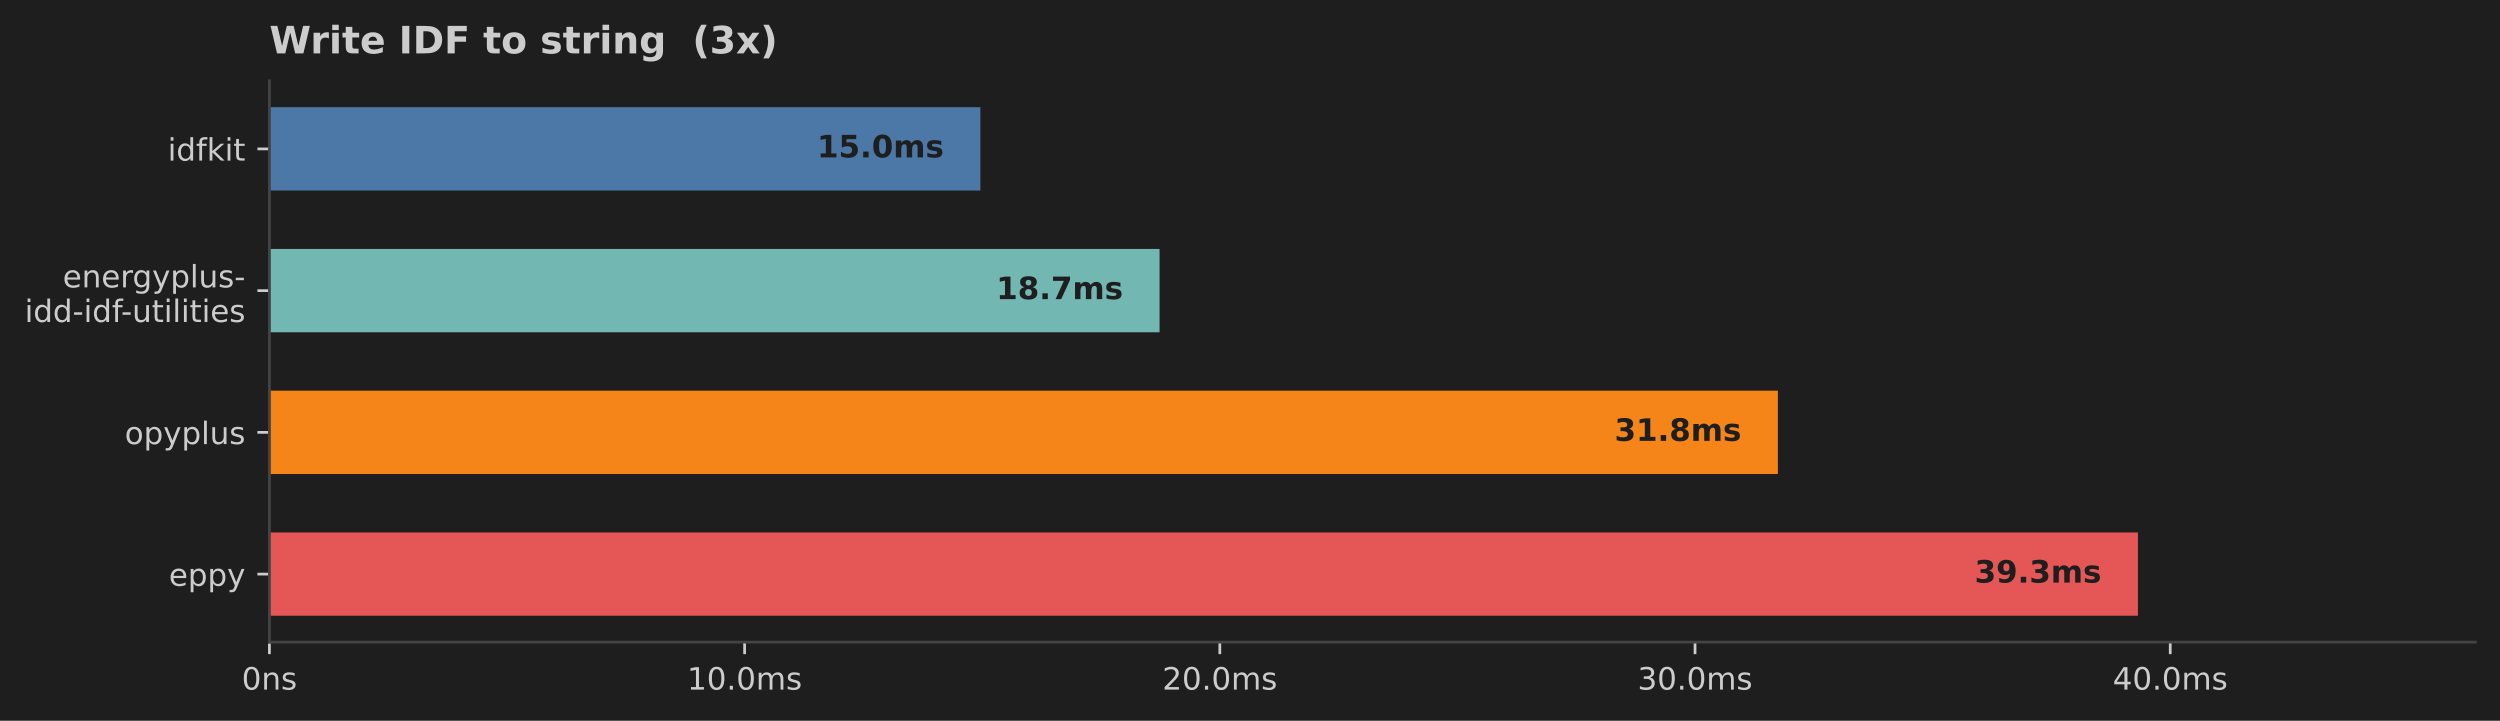
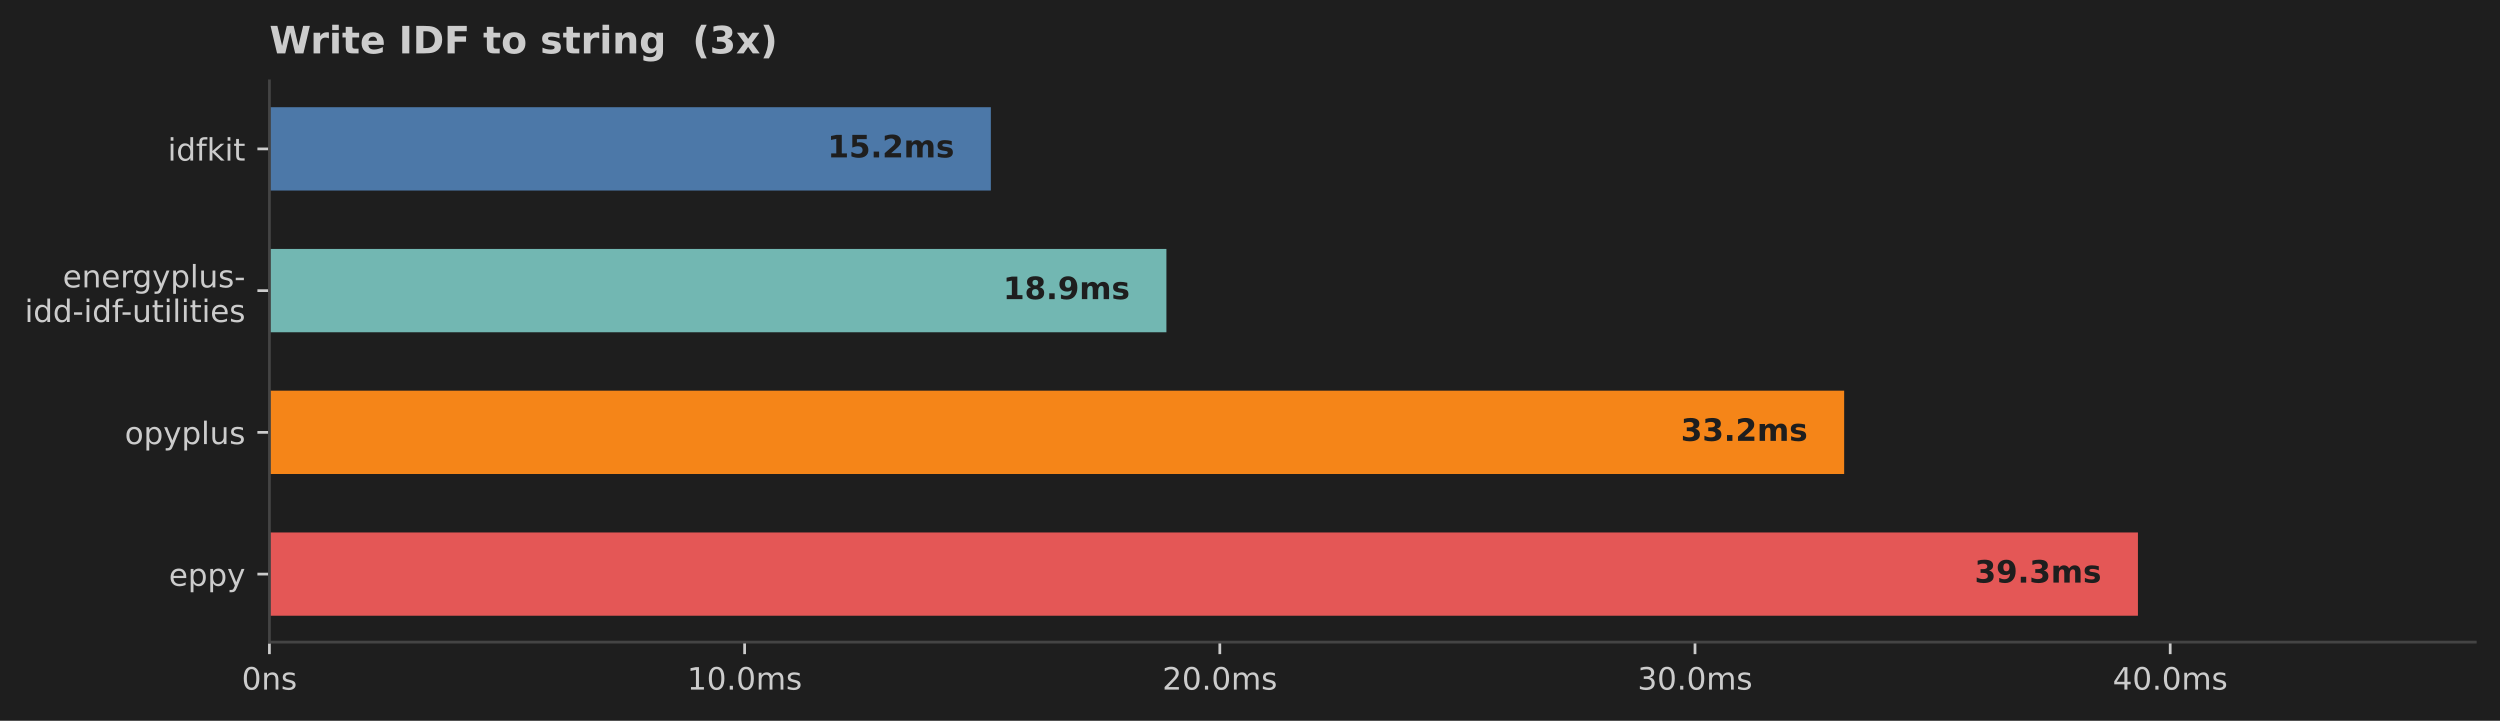
<svg xmlns="http://www.w3.org/2000/svg" xmlns:xlink="http://www.w3.org/1999/xlink" width="728.4pt" height="210pt" viewBox="0 0 728.4 210" version="1.1">
  <defs>
    <style type="text/css">*{stroke-linejoin: round; stroke-linecap: butt}</style>
  </defs>
  <g id="figure_1">
    <g id="patch_1">
      <path d="M 0 210 L 728.4 210 L 728.4 -0 L 0 -0 z " style="fill: #1e1e1e" />
    </g>
    <g id="axes_1">
      <g id="patch_2">
        <path d="M 78.497 187.089 L 721.2 187.089 L 721.2 23.558 L 78.497 23.558 z " style="fill: #1e1e1e" />
      </g>
      <g id="patch_3">
-         <path d="M 78.497 30.992 L 285.893 30.992 L 285.893 55.769 L 78.497 55.769 z " clip-path="url(#pe9deeb8edf)" style="fill: #4c78a8; stroke: #1e1e1e; stroke-width: 0.5; stroke-linejoin: miter" />
+         <path d="M 78.497 30.992 L 288.944 30.992 L 288.944 55.769 L 78.497 55.769 z " clip-path="url(#pc342cffa44)" style="fill: #4c78a8; stroke: #1e1e1e; stroke-width: 0.5; stroke-linejoin: miter" />
      </g>
      <g id="patch_4">
-         <path d="M 78.497 72.287 L 338.099 72.287 L 338.099 97.065 L 78.497 97.065 z " clip-path="url(#pe9deeb8edf)" style="fill: #72b7b2; stroke: #1e1e1e; stroke-width: 0.5; stroke-linejoin: miter" />
+         <path d="M 78.497 72.287 L 340.096 72.287 L 340.096 97.065 L 78.497 97.065 z " clip-path="url(#pc342cffa44)" style="fill: #72b7b2; stroke: #1e1e1e; stroke-width: 0.5; stroke-linejoin: miter" />
      </g>
      <g id="patch_5">
-         <path d="M 78.497 113.583 L 518.252 113.583 L 518.252 138.36 L 78.497 138.36 z " clip-path="url(#pe9deeb8edf)" style="fill: #f58518; stroke: #1e1e1e; stroke-width: 0.5; stroke-linejoin: miter" />
+         <path d="M 78.497 113.583 L 537.565 113.583 L 537.565 138.36 L 78.497 138.36 z " clip-path="url(#pc342cffa44)" style="fill: #f58518; stroke: #1e1e1e; stroke-width: 0.5; stroke-linejoin: miter" />
      </g>
      <g id="patch_6">
-         <path d="M 78.497 154.879 L 623.16 154.879 L 623.16 179.656 L 78.497 179.656 z " clip-path="url(#pe9deeb8edf)" style="fill: #e45756; stroke: #1e1e1e; stroke-width: 0.5; stroke-linejoin: miter" />
+         <path d="M 78.497 154.879 L 623.16 154.879 L 623.16 179.656 L 78.497 179.656 z " clip-path="url(#pc342cffa44)" style="fill: #e45756; stroke: #1e1e1e; stroke-width: 0.5; stroke-linejoin: miter" />
      </g>
      <g id="matplotlib.axis_1">
        <g id="xtick_1">
          <g id="line2d_1">
            <defs>
-               <path id="m05610d7aa7" d="M 0 0 L 0 3.5 " style="stroke: #cccccc; stroke-width: 0.8" />
+               <path id="mb6d7b24ed6" d="M 0 0 L 0 3.5 " style="stroke: #cccccc; stroke-width: 0.8" />
            </defs>
            <g>
-               <use xlink:href="#m05610d7aa7" x="78.497" y="187.089" style="fill: #cccccc; stroke: #cccccc; stroke-width: 0.8" />
+               <use xlink:href="#mb6d7b24ed6" x="78.497" y="187.089" style="fill: #cccccc; stroke: #cccccc; stroke-width: 0.8" />
            </g>
          </g>
          <g id="text_1">
            <g style="fill: #cccccc" transform="translate(70.43734 200.9278) scale(0.09 -0.09)">
              <defs>
                <path id="DejaVuSans-30" d="M 2034 4250 Q 1547 4250 1301 3770 Q 1056 3291 1056 2328 Q 1056 1369 1301 889 Q 1547 409 2034 409 Q 2525 409 2770 889 Q 3016 1369 3016 2328 Q 3016 3291 2770 3770 Q 2525 4250 2034 4250 z M 2034 4750 Q 2819 4750 3233 4129 Q 3647 3509 3647 2328 Q 3647 1150 3233 529 Q 2819 -91 2034 -91 Q 1250 -91 836 529 Q 422 1150 422 2328 Q 422 3509 836 4129 Q 1250 4750 2034 4750 z " transform="scale(0.015625)" />
                <path id="DejaVuSans-6e" d="M 3513 2113 L 3513 0 L 2938 0 L 2938 2094 Q 2938 2591 2744 2837 Q 2550 3084 2163 3084 Q 1697 3084 1428 2787 Q 1159 2491 1159 1978 L 1159 0 L 581 0 L 581 3500 L 1159 3500 L 1159 2956 Q 1366 3272 1645 3428 Q 1925 3584 2291 3584 Q 2894 3584 3203 3211 Q 3513 2838 3513 2113 z " transform="scale(0.015625)" />
                <path id="DejaVuSans-73" d="M 2834 3397 L 2834 2853 Q 2591 2978 2328 3040 Q 2066 3103 1784 3103 Q 1356 3103 1142 2972 Q 928 2841 928 2578 Q 928 2378 1081 2264 Q 1234 2150 1697 2047 L 1894 2003 Q 2506 1872 2764 1633 Q 3022 1394 3022 966 Q 3022 478 2636 193 Q 2250 -91 1575 -91 Q 1294 -91 989 -36 Q 684 19 347 128 L 347 722 Q 666 556 975 473 Q 1284 391 1588 391 Q 1994 391 2212 530 Q 2431 669 2431 922 Q 2431 1156 2273 1281 Q 2116 1406 1581 1522 L 1381 1569 Q 847 1681 609 1914 Q 372 2147 372 2553 Q 372 3047 722 3315 Q 1072 3584 1716 3584 Q 2034 3584 2315 3537 Q 2597 3491 2834 3397 z " transform="scale(0.015625)" />
              </defs>
              <use xlink:href="#DejaVuSans-30" />
              <use xlink:href="#DejaVuSans-6e" transform="translate(63.62305 0)" />
              <use xlink:href="#DejaVuSans-73" transform="translate(127.002 0)" />
            </g>
          </g>
        </g>
        <g id="xtick_2">
          <g id="line2d_2">
            <g>
-               <use xlink:href="#m05610d7aa7" x="216.952" y="187.089" style="fill: #cccccc; stroke: #cccccc; stroke-width: 0.8" />
+               <use xlink:href="#mb6d7b24ed6" x="216.95" y="187.089" style="fill: #cccccc; stroke: #cccccc; stroke-width: 0.8" />
            </g>
          </g>
          <g id="text_2">
-             <g style="fill: #cccccc" transform="translate(200.2051 200.9278) scale(0.09 -0.09)">
+             <g style="fill: #cccccc" transform="translate(200.2028 200.9278) scale(0.09 -0.09)">
              <defs>
                <path id="DejaVuSans-31" d="M 794 531 L 1825 531 L 1825 4091 L 703 3866 L 703 4441 L 1819 4666 L 2450 4666 L 2450 531 L 3481 531 L 3481 0 L 794 0 L 794 531 z " transform="scale(0.015625)" />
                <path id="DejaVuSans-2e" d="M 684 794 L 1344 794 L 1344 0 L 684 0 L 684 794 z " transform="scale(0.015625)" />
                <path id="DejaVuSans-6d" d="M 3328 2828 Q 3544 3216 3844 3400 Q 4144 3584 4550 3584 Q 5097 3584 5394 3201 Q 5691 2819 5691 2113 L 5691 0 L 5113 0 L 5113 2094 Q 5113 2597 4934 2840 Q 4756 3084 4391 3084 Q 3944 3084 3684 2787 Q 3425 2491 3425 1978 L 3425 0 L 2847 0 L 2847 2094 Q 2847 2600 2669 2842 Q 2491 3084 2119 3084 Q 1678 3084 1418 2786 Q 1159 2488 1159 1978 L 1159 0 L 581 0 L 581 3500 L 1159 3500 L 1159 2956 Q 1356 3278 1631 3431 Q 1906 3584 2284 3584 Q 2666 3584 2933 3390 Q 3200 3197 3328 2828 z " transform="scale(0.015625)" />
              </defs>
              <use xlink:href="#DejaVuSans-31" />
              <use xlink:href="#DejaVuSans-30" transform="translate(63.62305 0)" />
              <use xlink:href="#DejaVuSans-2e" transform="translate(127.2461 0)" />
              <use xlink:href="#DejaVuSans-30" transform="translate(159.0332 0)" />
              <use xlink:href="#DejaVuSans-6d" transform="translate(222.6562 0)" />
              <use xlink:href="#DejaVuSans-73" transform="translate(320.0684 0)" />
            </g>
          </g>
        </g>
        <g id="xtick_3">
          <g id="line2d_3">
            <g>
-               <use xlink:href="#m05610d7aa7" x="355.408" y="187.089" style="fill: #cccccc; stroke: #cccccc; stroke-width: 0.8" />
+               <use xlink:href="#mb6d7b24ed6" x="355.403" y="187.089" style="fill: #cccccc; stroke: #cccccc; stroke-width: 0.8" />
            </g>
          </g>
          <g id="text_3">
-             <g style="fill: #cccccc" transform="translate(338.6607 200.9278) scale(0.09 -0.09)">
+             <g style="fill: #cccccc" transform="translate(338.656 200.9278) scale(0.09 -0.09)">
              <defs>
                <path id="DejaVuSans-32" d="M 1228 531 L 3431 531 L 3431 0 L 469 0 L 469 531 Q 828 903 1448 1529 Q 2069 2156 2228 2338 Q 2531 2678 2651 2914 Q 2772 3150 2772 3378 Q 2772 3750 2511 3984 Q 2250 4219 1831 4219 Q 1534 4219 1204 4116 Q 875 4013 500 3803 L 500 4441 Q 881 4594 1212 4672 Q 1544 4750 1819 4750 Q 2544 4750 2975 4387 Q 3406 4025 3406 3419 Q 3406 3131 3298 2873 Q 3191 2616 2906 2266 Q 2828 2175 2409 1742 Q 1991 1309 1228 531 z " transform="scale(0.015625)" />
              </defs>
              <use xlink:href="#DejaVuSans-32" />
              <use xlink:href="#DejaVuSans-30" transform="translate(63.62305 0)" />
              <use xlink:href="#DejaVuSans-2e" transform="translate(127.2461 0)" />
              <use xlink:href="#DejaVuSans-30" transform="translate(159.0332 0)" />
              <use xlink:href="#DejaVuSans-6d" transform="translate(222.6562 0)" />
              <use xlink:href="#DejaVuSans-73" transform="translate(320.0684 0)" />
            </g>
          </g>
        </g>
        <g id="xtick_4">
          <g id="line2d_4">
            <g>
-               <use xlink:href="#m05610d7aa7" x="493.863" y="187.089" style="fill: #cccccc; stroke: #cccccc; stroke-width: 0.8" />
+               <use xlink:href="#mb6d7b24ed6" x="493.856" y="187.089" style="fill: #cccccc; stroke: #cccccc; stroke-width: 0.8" />
            </g>
          </g>
          <g id="text_4">
-             <g style="fill: #cccccc" transform="translate(477.1163 200.9278) scale(0.09 -0.09)">
+             <g style="fill: #cccccc" transform="translate(477.1093 200.9278) scale(0.09 -0.09)">
              <defs>
                <path id="DejaVuSans-33" d="M 2597 2516 Q 3050 2419 3304 2112 Q 3559 1806 3559 1356 Q 3559 666 3084 287 Q 2609 -91 1734 -91 Q 1441 -91 1130 -33 Q 819 25 488 141 L 488 750 Q 750 597 1062 519 Q 1375 441 1716 441 Q 2309 441 2620 675 Q 2931 909 2931 1356 Q 2931 1769 2642 2001 Q 2353 2234 1838 2234 L 1294 2234 L 1294 2753 L 1863 2753 Q 2328 2753 2575 2939 Q 2822 3125 2822 3475 Q 2822 3834 2567 4026 Q 2313 4219 1838 4219 Q 1578 4219 1281 4162 Q 984 4106 628 3988 L 628 4550 Q 988 4650 1302 4700 Q 1616 4750 1894 4750 Q 2613 4750 3031 4423 Q 3450 4097 3450 3541 Q 3450 3153 3228 2886 Q 3006 2619 2597 2516 z " transform="scale(0.015625)" />
              </defs>
              <use xlink:href="#DejaVuSans-33" />
              <use xlink:href="#DejaVuSans-30" transform="translate(63.62305 0)" />
              <use xlink:href="#DejaVuSans-2e" transform="translate(127.2461 0)" />
              <use xlink:href="#DejaVuSans-30" transform="translate(159.0332 0)" />
              <use xlink:href="#DejaVuSans-6d" transform="translate(222.6562 0)" />
              <use xlink:href="#DejaVuSans-73" transform="translate(320.0684 0)" />
            </g>
          </g>
        </g>
        <g id="xtick_5">
          <g id="line2d_5">
            <g>
-               <use xlink:href="#m05610d7aa7" x="632.319" y="187.089" style="fill: #cccccc; stroke: #cccccc; stroke-width: 0.8" />
+               <use xlink:href="#mb6d7b24ed6" x="632.31" y="187.089" style="fill: #cccccc; stroke: #cccccc; stroke-width: 0.8" />
            </g>
          </g>
          <g id="text_5">
-             <g style="fill: #cccccc" transform="translate(615.5719 200.9278) scale(0.09 -0.09)">
+             <g style="fill: #cccccc" transform="translate(615.5625 200.9278) scale(0.09 -0.09)">
              <defs>
                <path id="DejaVuSans-34" d="M 2419 4116 L 825 1625 L 2419 1625 L 2419 4116 z M 2253 4666 L 3047 4666 L 3047 1625 L 3713 1625 L 3713 1100 L 3047 1100 L 3047 0 L 2419 0 L 2419 1100 L 313 1100 L 313 1709 L 2253 4666 z " transform="scale(0.015625)" />
              </defs>
              <use xlink:href="#DejaVuSans-34" />
              <use xlink:href="#DejaVuSans-30" transform="translate(63.62305 0)" />
              <use xlink:href="#DejaVuSans-2e" transform="translate(127.2461 0)" />
              <use xlink:href="#DejaVuSans-30" transform="translate(159.0332 0)" />
              <use xlink:href="#DejaVuSans-6d" transform="translate(222.6562 0)" />
              <use xlink:href="#DejaVuSans-73" transform="translate(320.0684 0)" />
            </g>
          </g>
        </g>
      </g>
      <g id="matplotlib.axis_2">
        <g id="ytick_1">
          <g id="line2d_6">
            <defs>
-               <path id="m32acbdb118" d="M 0 0 L -3.5 0 " style="stroke: #cccccc; stroke-width: 0.8" />
+               <path id="macfb0c5013" d="M 0 0 L -3.5 0 " style="stroke: #cccccc; stroke-width: 0.8" />
            </defs>
            <g>
-               <use xlink:href="#m32acbdb118" x="78.497" y="43.38" style="fill: #cccccc; stroke: #cccccc; stroke-width: 0.8" />
+               <use xlink:href="#macfb0c5013" x="78.497" y="43.38" style="fill: #cccccc; stroke: #cccccc; stroke-width: 0.8" />
            </g>
          </g>
          <g id="text_6">
            <g style="fill: #cccccc" transform="translate(48.87422 46.79951) scale(0.09 -0.09)">
              <defs>
                <path id="DejaVuSans-69" d="M 603 3500 L 1178 3500 L 1178 0 L 603 0 L 603 3500 z M 603 4863 L 1178 4863 L 1178 4134 L 603 4134 L 603 4863 z " transform="scale(0.015625)" />
                <path id="DejaVuSans-64" d="M 2906 2969 L 2906 4863 L 3481 4863 L 3481 0 L 2906 0 L 2906 525 Q 2725 213 2448 61 Q 2172 -91 1784 -91 Q 1150 -91 751 415 Q 353 922 353 1747 Q 353 2572 751 3078 Q 1150 3584 1784 3584 Q 2172 3584 2448 3432 Q 2725 3281 2906 2969 z M 947 1747 Q 947 1113 1208 752 Q 1469 391 1925 391 Q 2381 391 2643 752 Q 2906 1113 2906 1747 Q 2906 2381 2643 2742 Q 2381 3103 1925 3103 Q 1469 3103 1208 2742 Q 947 2381 947 1747 z " transform="scale(0.015625)" />
                <path id="DejaVuSans-66" d="M 2375 4863 L 2375 4384 L 1825 4384 Q 1516 4384 1395 4259 Q 1275 4134 1275 3809 L 1275 3500 L 2222 3500 L 2222 3053 L 1275 3053 L 1275 0 L 697 0 L 697 3053 L 147 3053 L 147 3500 L 697 3500 L 697 3744 Q 697 4328 969 4595 Q 1241 4863 1831 4863 L 2375 4863 z " transform="scale(0.015625)" />
                <path id="DejaVuSans-6b" d="M 581 4863 L 1159 4863 L 1159 1991 L 2875 3500 L 3609 3500 L 1753 1863 L 3688 0 L 2938 0 L 1159 1709 L 1159 0 L 581 0 L 581 4863 z " transform="scale(0.015625)" />
                <path id="DejaVuSans-74" d="M 1172 4494 L 1172 3500 L 2356 3500 L 2356 3053 L 1172 3053 L 1172 1153 Q 1172 725 1289 603 Q 1406 481 1766 481 L 2356 481 L 2356 0 L 1766 0 Q 1100 0 847 248 Q 594 497 594 1153 L 594 3053 L 172 3053 L 172 3500 L 594 3500 L 594 4494 L 1172 4494 z " transform="scale(0.015625)" />
              </defs>
              <use xlink:href="#DejaVuSans-69" />
              <use xlink:href="#DejaVuSans-64" transform="translate(27.7832 0)" />
              <use xlink:href="#DejaVuSans-66" transform="translate(91.25977 0)" />
              <use xlink:href="#DejaVuSans-6b" transform="translate(126.4648 0)" />
              <use xlink:href="#DejaVuSans-69" transform="translate(184.375 0)" />
              <use xlink:href="#DejaVuSans-74" transform="translate(212.1582 0)" />
            </g>
          </g>
        </g>
        <g id="ytick_2">
          <g id="line2d_7">
            <g>
-               <use xlink:href="#m32acbdb118" x="78.497" y="84.676" style="fill: #cccccc; stroke: #cccccc; stroke-width: 0.8" />
+               <use xlink:href="#macfb0c5013" x="78.497" y="84.676" style="fill: #cccccc; stroke: #cccccc; stroke-width: 0.8" />
            </g>
          </g>
          <g id="text_7">
            <g style="fill: #cccccc" transform="translate(18.28125 83.74004) scale(0.09 -0.09)">
              <defs>
                <path id="DejaVuSans-65" d="M 3597 1894 L 3597 1613 L 953 1613 Q 991 1019 1311 708 Q 1631 397 2203 397 Q 2534 397 2845 478 Q 3156 559 3463 722 L 3463 178 Q 3153 47 2828 -22 Q 2503 -91 2169 -91 Q 1331 -91 842 396 Q 353 884 353 1716 Q 353 2575 817 3079 Q 1281 3584 2069 3584 Q 2775 3584 3186 3129 Q 3597 2675 3597 1894 z M 3022 2063 Q 3016 2534 2758 2815 Q 2500 3097 2075 3097 Q 1594 3097 1305 2825 Q 1016 2553 972 2059 L 3022 2063 z " transform="scale(0.015625)" />
                <path id="DejaVuSans-72" d="M 2631 2963 Q 2534 3019 2420 3045 Q 2306 3072 2169 3072 Q 1681 3072 1420 2755 Q 1159 2438 1159 1844 L 1159 0 L 581 0 L 581 3500 L 1159 3500 L 1159 2956 Q 1341 3275 1631 3429 Q 1922 3584 2338 3584 Q 2397 3584 2469 3576 Q 2541 3569 2628 3553 L 2631 2963 z " transform="scale(0.015625)" />
                <path id="DejaVuSans-67" d="M 2906 1791 Q 2906 2416 2648 2759 Q 2391 3103 1925 3103 Q 1463 3103 1205 2759 Q 947 2416 947 1791 Q 947 1169 1205 825 Q 1463 481 1925 481 Q 2391 481 2648 825 Q 2906 1169 2906 1791 z M 3481 434 Q 3481 -459 3084 -895 Q 2688 -1331 1869 -1331 Q 1566 -1331 1297 -1286 Q 1028 -1241 775 -1147 L 775 -588 Q 1028 -725 1275 -790 Q 1522 -856 1778 -856 Q 2344 -856 2625 -561 Q 2906 -266 2906 331 L 2906 616 Q 2728 306 2450 153 Q 2172 0 1784 0 Q 1141 0 747 490 Q 353 981 353 1791 Q 353 2603 747 3093 Q 1141 3584 1784 3584 Q 2172 3584 2450 3431 Q 2728 3278 2906 2969 L 2906 3500 L 3481 3500 L 3481 434 z " transform="scale(0.015625)" />
                <path id="DejaVuSans-79" d="M 2059 -325 Q 1816 -950 1584 -1140 Q 1353 -1331 966 -1331 L 506 -1331 L 506 -850 L 844 -850 Q 1081 -850 1212 -737 Q 1344 -625 1503 -206 L 1606 56 L 191 3500 L 800 3500 L 1894 763 L 2988 3500 L 3597 3500 L 2059 -325 z " transform="scale(0.015625)" />
                <path id="DejaVuSans-70" d="M 1159 525 L 1159 -1331 L 581 -1331 L 581 3500 L 1159 3500 L 1159 2969 Q 1341 3281 1617 3432 Q 1894 3584 2278 3584 Q 2916 3584 3314 3078 Q 3713 2572 3713 1747 Q 3713 922 3314 415 Q 2916 -91 2278 -91 Q 1894 -91 1617 61 Q 1341 213 1159 525 z M 3116 1747 Q 3116 2381 2855 2742 Q 2594 3103 2138 3103 Q 1681 3103 1420 2742 Q 1159 2381 1159 1747 Q 1159 1113 1420 752 Q 1681 391 2138 391 Q 2594 391 2855 752 Q 3116 1113 3116 1747 z " transform="scale(0.015625)" />
                <path id="DejaVuSans-6c" d="M 603 4863 L 1178 4863 L 1178 0 L 603 0 L 603 4863 z " transform="scale(0.015625)" />
                <path id="DejaVuSans-75" d="M 544 1381 L 544 3500 L 1119 3500 L 1119 1403 Q 1119 906 1312 657 Q 1506 409 1894 409 Q 2359 409 2629 706 Q 2900 1003 2900 1516 L 2900 3500 L 3475 3500 L 3475 0 L 2900 0 L 2900 538 Q 2691 219 2414 64 Q 2138 -91 1772 -91 Q 1169 -91 856 284 Q 544 659 544 1381 z M 1991 3584 L 1991 3584 z " transform="scale(0.015625)" />
                <path id="DejaVuSans-2d" d="M 313 2009 L 1997 2009 L 1997 1497 L 313 1497 L 313 2009 z " transform="scale(0.015625)" />
              </defs>
              <use xlink:href="#DejaVuSans-65" />
              <use xlink:href="#DejaVuSans-6e" transform="translate(61.52344 0)" />
              <use xlink:href="#DejaVuSans-65" transform="translate(124.9023 0)" />
              <use xlink:href="#DejaVuSans-72" transform="translate(186.4258 0)" />
              <use xlink:href="#DejaVuSans-67" transform="translate(225.7891 0)" />
              <use xlink:href="#DejaVuSans-79" transform="translate(289.2656 0)" />
              <use xlink:href="#DejaVuSans-70" transform="translate(348.4453 0)" />
              <use xlink:href="#DejaVuSans-6c" transform="translate(411.9219 0)" />
              <use xlink:href="#DejaVuSans-75" transform="translate(439.7051 0)" />
              <use xlink:href="#DejaVuSans-73" transform="translate(503.084 0)" />
              <use xlink:href="#DejaVuSans-2d" transform="translate(555.1836 0)" />
            </g>
            <g style="fill: #cccccc" transform="translate(7.2 93.81807) scale(0.09 -0.09)">
              <use xlink:href="#DejaVuSans-69" />
              <use xlink:href="#DejaVuSans-64" transform="translate(27.7832 0)" />
              <use xlink:href="#DejaVuSans-64" transform="translate(91.25977 0)" />
              <use xlink:href="#DejaVuSans-2d" transform="translate(154.7363 0)" />
              <use xlink:href="#DejaVuSans-69" transform="translate(190.8203 0)" />
              <use xlink:href="#DejaVuSans-64" transform="translate(218.6035 0)" />
              <use xlink:href="#DejaVuSans-66" transform="translate(282.0801 0)" />
              <use xlink:href="#DejaVuSans-2d" transform="translate(311.7852 0)" />
              <use xlink:href="#DejaVuSans-75" transform="translate(347.8691 0)" />
              <use xlink:href="#DejaVuSans-74" transform="translate(411.248 0)" />
              <use xlink:href="#DejaVuSans-69" transform="translate(450.457 0)" />
              <use xlink:href="#DejaVuSans-6c" transform="translate(478.2402 0)" />
              <use xlink:href="#DejaVuSans-69" transform="translate(506.0234 0)" />
              <use xlink:href="#DejaVuSans-74" transform="translate(533.8066 0)" />
              <use xlink:href="#DejaVuSans-69" transform="translate(573.0156 0)" />
              <use xlink:href="#DejaVuSans-65" transform="translate(600.7988 0)" />
              <use xlink:href="#DejaVuSans-73" transform="translate(662.3223 0)" />
            </g>
          </g>
        </g>
        <g id="ytick_3">
          <g id="line2d_8">
            <g>
-               <use xlink:href="#m32acbdb118" x="78.497" y="125.972" style="fill: #cccccc; stroke: #cccccc; stroke-width: 0.8" />
+               <use xlink:href="#macfb0c5013" x="78.497" y="125.972" style="fill: #cccccc; stroke: #cccccc; stroke-width: 0.8" />
            </g>
          </g>
          <g id="text_8">
            <g style="fill: #cccccc" transform="translate(36.34313 129.3909) scale(0.09 -0.09)">
              <defs>
                <path id="DejaVuSans-6f" d="M 1959 3097 Q 1497 3097 1228 2736 Q 959 2375 959 1747 Q 959 1119 1226 758 Q 1494 397 1959 397 Q 2419 397 2687 759 Q 2956 1122 2956 1747 Q 2956 2369 2687 2733 Q 2419 3097 1959 3097 z M 1959 3584 Q 2709 3584 3137 3096 Q 3566 2609 3566 1747 Q 3566 888 3137 398 Q 2709 -91 1959 -91 Q 1206 -91 779 398 Q 353 888 353 1747 Q 353 2609 779 3096 Q 1206 3584 1959 3584 z " transform="scale(0.015625)" />
              </defs>
              <use xlink:href="#DejaVuSans-6f" />
              <use xlink:href="#DejaVuSans-70" transform="translate(61.18164 0)" />
              <use xlink:href="#DejaVuSans-79" transform="translate(124.6582 0)" />
              <use xlink:href="#DejaVuSans-70" transform="translate(183.8379 0)" />
              <use xlink:href="#DejaVuSans-6c" transform="translate(247.3145 0)" />
              <use xlink:href="#DejaVuSans-75" transform="translate(275.0977 0)" />
              <use xlink:href="#DejaVuSans-73" transform="translate(338.4766 0)" />
            </g>
          </g>
        </g>
        <g id="ytick_4">
          <g id="line2d_9">
            <g>
-               <use xlink:href="#m32acbdb118" x="78.497" y="167.267" style="fill: #cccccc; stroke: #cccccc; stroke-width: 0.8" />
+               <use xlink:href="#macfb0c5013" x="78.497" y="167.267" style="fill: #cccccc; stroke: #cccccc; stroke-width: 0.8" />
            </g>
          </g>
          <g id="text_9">
            <g style="fill: #cccccc" transform="translate(49.20469 170.6866) scale(0.09 -0.09)">
              <use xlink:href="#DejaVuSans-65" />
              <use xlink:href="#DejaVuSans-70" transform="translate(61.52344 0)" />
              <use xlink:href="#DejaVuSans-70" transform="translate(125 0)" />
              <use xlink:href="#DejaVuSans-79" transform="translate(188.4766 0)" />
            </g>
          </g>
        </g>
      </g>
      <g id="patch_7">
        <path d="M 78.497 187.089 L 78.497 23.558 " style="fill: none; stroke: #444444; stroke-width: 0.8; stroke-linejoin: miter; stroke-linecap: square" />
      </g>
      <g id="patch_8">
        <path d="M 78.497 187.089 L 721.2 187.089 " style="fill: none; stroke: #444444; stroke-width: 0.8; stroke-linejoin: miter; stroke-linecap: square" />
      </g>
      <g id="text_10">
-         <g style="fill: #1e1e1e" transform="translate(238.06 45.86365) scale(0.09 -0.09)">
+         <g style="fill: #1e1e1e" transform="translate(241.1111 45.86365) scale(0.09 -0.09)">
          <defs>
            <path id="DejaVuSans-Bold-31" d="M 750 831 L 1813 831 L 1813 3847 L 722 3622 L 722 4441 L 1806 4666 L 2950 4666 L 2950 831 L 4013 831 L 4013 0 L 750 0 L 750 831 z " transform="scale(0.015625)" />
            <path id="DejaVuSans-Bold-35" d="M 678 4666 L 3669 4666 L 3669 3781 L 1638 3781 L 1638 3059 Q 1775 3097 1914 3117 Q 2053 3138 2203 3138 Q 3056 3138 3531 2711 Q 4006 2284 4006 1522 Q 4006 766 3489 337 Q 2972 -91 2053 -91 Q 1656 -91 1267 -14 Q 878 63 494 219 L 494 1166 Q 875 947 1217 837 Q 1559 728 1863 728 Q 2300 728 2551 942 Q 2803 1156 2803 1522 Q 2803 1891 2551 2103 Q 2300 2316 1863 2316 Q 1603 2316 1309 2248 Q 1016 2181 678 2041 L 678 4666 z " transform="scale(0.015625)" />
            <path id="DejaVuSans-Bold-2e" d="M 653 1209 L 1778 1209 L 1778 0 L 653 0 L 653 1209 z " transform="scale(0.015625)" />
-             <path id="DejaVuSans-Bold-30" d="M 2944 2338 Q 2944 3213 2780 3570 Q 2616 3928 2228 3928 Q 1841 3928 1675 3570 Q 1509 3213 1509 2338 Q 1509 1453 1675 1090 Q 1841 728 2228 728 Q 2613 728 2778 1090 Q 2944 1453 2944 2338 z M 4147 2328 Q 4147 1169 3647 539 Q 3147 -91 2228 -91 Q 1306 -91 806 539 Q 306 1169 306 2328 Q 306 3491 806 4120 Q 1306 4750 2228 4750 Q 3147 4750 3647 4120 Q 4147 3491 4147 2328 z " transform="scale(0.015625)" />
+             <path id="DejaVuSans-Bold-32" d="M 1844 884 L 3897 884 L 3897 0 L 506 0 L 506 884 L 2209 2388 Q 2438 2594 2547 2791 Q 2656 2988 2656 3200 Q 2656 3528 2436 3728 Q 2216 3928 1850 3928 Q 1569 3928 1234 3808 Q 900 3688 519 3450 L 519 4475 Q 925 4609 1322 4679 Q 1719 4750 2100 4750 Q 2938 4750 3402 4381 Q 3866 4013 3866 3353 Q 3866 2972 3669 2642 Q 3472 2313 2841 1759 L 1844 884 z " transform="scale(0.015625)" />
            <path id="DejaVuSans-Bold-6d" d="M 3781 2919 Q 3994 3244 4286 3414 Q 4578 3584 4928 3584 Q 5531 3584 5847 3212 Q 6163 2841 6163 2131 L 6163 0 L 5038 0 L 5038 1825 Q 5041 1866 5042 1909 Q 5044 1953 5044 2034 Q 5044 2406 4934 2573 Q 4825 2741 4581 2741 Q 4263 2741 4089 2478 Q 3916 2216 3909 1719 L 3909 0 L 2784 0 L 2784 1825 Q 2784 2406 2684 2573 Q 2584 2741 2328 2741 Q 2006 2741 1831 2477 Q 1656 2213 1656 1722 L 1656 0 L 531 0 L 531 3500 L 1656 3500 L 1656 2988 Q 1863 3284 2130 3434 Q 2397 3584 2719 3584 Q 3081 3584 3359 3409 Q 3638 3234 3781 2919 z " transform="scale(0.015625)" />
            <path id="DejaVuSans-Bold-73" d="M 3272 3391 L 3272 2541 Q 2913 2691 2578 2766 Q 2244 2841 1947 2841 Q 1628 2841 1473 2761 Q 1319 2681 1319 2516 Q 1319 2381 1436 2309 Q 1553 2238 1856 2203 L 2053 2175 Q 2913 2066 3209 1816 Q 3506 1566 3506 1031 Q 3506 472 3093 190 Q 2681 -91 1863 -91 Q 1516 -91 1145 -36 Q 775 19 384 128 L 384 978 Q 719 816 1070 734 Q 1422 653 1784 653 Q 2113 653 2278 743 Q 2444 834 2444 1013 Q 2444 1163 2330 1236 Q 2216 1309 1875 1350 L 1678 1375 Q 931 1469 631 1722 Q 331 1975 331 2491 Q 331 3047 712 3315 Q 1094 3584 1881 3584 Q 2191 3584 2531 3537 Q 2872 3491 3272 3391 z " transform="scale(0.015625)" />
          </defs>
          <use xlink:href="#DejaVuSans-Bold-31" />
          <use xlink:href="#DejaVuSans-Bold-35" transform="translate(69.58008 0)" />
          <use xlink:href="#DejaVuSans-Bold-2e" transform="translate(139.1602 0)" />
-           <use xlink:href="#DejaVuSans-Bold-30" transform="translate(177.1484 0)" />
+           <use xlink:href="#DejaVuSans-Bold-32" transform="translate(177.1484 0)" />
          <use xlink:href="#DejaVuSans-Bold-6d" transform="translate(246.7285 0)" />
          <use xlink:href="#DejaVuSans-Bold-73" transform="translate(350.9277 0)" />
        </g>
      </g>
      <g id="text_11">
-         <g style="fill: #1e1e1e" transform="translate(290.2664 87.15934) scale(0.09 -0.09)">
+         <g style="fill: #1e1e1e" transform="translate(292.2632 87.15934) scale(0.09 -0.09)">
          <defs>
            <path id="DejaVuSans-Bold-38" d="M 2228 2088 Q 1891 2088 1709 1903 Q 1528 1719 1528 1375 Q 1528 1031 1709 848 Q 1891 666 2228 666 Q 2563 666 2741 848 Q 2919 1031 2919 1375 Q 2919 1722 2741 1905 Q 2563 2088 2228 2088 z M 1350 2484 Q 925 2613 709 2878 Q 494 3144 494 3541 Q 494 4131 934 4440 Q 1375 4750 2228 4750 Q 3075 4750 3515 4442 Q 3956 4134 3956 3541 Q 3956 3144 3739 2878 Q 3522 2613 3097 2484 Q 3572 2353 3814 2058 Q 4056 1763 4056 1313 Q 4056 619 3595 264 Q 3134 -91 2228 -91 Q 1319 -91 855 264 Q 391 619 391 1313 Q 391 1763 633 2058 Q 875 2353 1350 2484 z M 1631 3419 Q 1631 3141 1786 2991 Q 1941 2841 2228 2841 Q 2509 2841 2662 2991 Q 2816 3141 2816 3419 Q 2816 3697 2662 3845 Q 2509 3994 2228 3994 Q 1941 3994 1786 3844 Q 1631 3694 1631 3419 z " transform="scale(0.015625)" />
-             <path id="DejaVuSans-Bold-37" d="M 428 4666 L 3944 4666 L 3944 3988 L 2125 0 L 953 0 L 2675 3781 L 428 3781 L 428 4666 z " transform="scale(0.015625)" />
+             <path id="DejaVuSans-Bold-39" d="M 641 103 L 641 966 Q 928 831 1190 764 Q 1453 697 1709 697 Q 2247 697 2547 995 Q 2847 1294 2900 1881 Q 2688 1725 2447 1647 Q 2206 1569 1925 1569 Q 1209 1569 770 1986 Q 331 2403 331 3084 Q 331 3838 820 4291 Q 1309 4744 2131 4744 Q 3044 4744 3544 4128 Q 4044 3513 4044 2388 Q 4044 1231 3459 570 Q 2875 -91 1856 -91 Q 1528 -91 1228 -42 Q 928 6 641 103 z M 2125 2350 Q 2441 2350 2600 2554 Q 2759 2759 2759 3169 Q 2759 3575 2600 3781 Q 2441 3988 2125 3988 Q 1809 3988 1650 3781 Q 1491 3575 1491 3169 Q 1491 2759 1650 2554 Q 1809 2350 2125 2350 z " transform="scale(0.015625)" />
          </defs>
          <use xlink:href="#DejaVuSans-Bold-31" />
          <use xlink:href="#DejaVuSans-Bold-38" transform="translate(69.58008 0)" />
          <use xlink:href="#DejaVuSans-Bold-2e" transform="translate(139.1602 0)" />
-           <use xlink:href="#DejaVuSans-Bold-37" transform="translate(177.1484 0)" />
+           <use xlink:href="#DejaVuSans-Bold-39" transform="translate(177.1484 0)" />
          <use xlink:href="#DejaVuSans-Bold-6d" transform="translate(246.7285 0)" />
          <use xlink:href="#DejaVuSans-Bold-73" transform="translate(350.9277 0)" />
        </g>
      </g>
      <g id="text_12">
-         <g style="fill: #1e1e1e" transform="translate(470.4191 128.455) scale(0.09 -0.09)">
+         <g style="fill: #1e1e1e" transform="translate(489.7322 128.455) scale(0.09 -0.09)">
          <defs>
            <path id="DejaVuSans-Bold-33" d="M 2981 2516 Q 3453 2394 3698 2092 Q 3944 1791 3944 1325 Q 3944 631 3412 270 Q 2881 -91 1863 -91 Q 1503 -91 1142 -33 Q 781 25 428 141 L 428 1069 Q 766 900 1098 814 Q 1431 728 1753 728 Q 2231 728 2486 893 Q 2741 1059 2741 1369 Q 2741 1688 2480 1852 Q 2219 2016 1709 2016 L 1228 2016 L 1228 2791 L 1734 2791 Q 2188 2791 2409 2933 Q 2631 3075 2631 3366 Q 2631 3634 2415 3781 Q 2200 3928 1806 3928 Q 1516 3928 1219 3862 Q 922 3797 628 3669 L 628 4550 Q 984 4650 1334 4700 Q 1684 4750 2022 4750 Q 2931 4750 3382 4451 Q 3834 4153 3834 3553 Q 3834 3144 3618 2883 Q 3403 2622 2981 2516 z " transform="scale(0.015625)" />
          </defs>
          <use xlink:href="#DejaVuSans-Bold-33" />
-           <use xlink:href="#DejaVuSans-Bold-31" transform="translate(69.58008 0)" />
+           <use xlink:href="#DejaVuSans-Bold-33" transform="translate(69.58008 0)" />
          <use xlink:href="#DejaVuSans-Bold-2e" transform="translate(139.1602 0)" />
-           <use xlink:href="#DejaVuSans-Bold-38" transform="translate(177.1484 0)" />
+           <use xlink:href="#DejaVuSans-Bold-32" transform="translate(177.1484 0)" />
          <use xlink:href="#DejaVuSans-Bold-6d" transform="translate(246.7285 0)" />
          <use xlink:href="#DejaVuSans-Bold-73" transform="translate(350.9277 0)" />
        </g>
      </g>
      <g id="text_13">
        <g style="fill: #1e1e1e" transform="translate(575.3274 169.7507) scale(0.09 -0.09)">
-           <defs>
-             <path id="DejaVuSans-Bold-39" d="M 641 103 L 641 966 Q 928 831 1190 764 Q 1453 697 1709 697 Q 2247 697 2547 995 Q 2847 1294 2900 1881 Q 2688 1725 2447 1647 Q 2206 1569 1925 1569 Q 1209 1569 770 1986 Q 331 2403 331 3084 Q 331 3838 820 4291 Q 1309 4744 2131 4744 Q 3044 4744 3544 4128 Q 4044 3513 4044 2388 Q 4044 1231 3459 570 Q 2875 -91 1856 -91 Q 1528 -91 1228 -42 Q 928 6 641 103 z M 2125 2350 Q 2441 2350 2600 2554 Q 2759 2759 2759 3169 Q 2759 3575 2600 3781 Q 2441 3988 2125 3988 Q 1809 3988 1650 3781 Q 1491 3575 1491 3169 Q 1491 2759 1650 2554 Q 1809 2350 2125 2350 z " transform="scale(0.015625)" />
-           </defs>
          <use xlink:href="#DejaVuSans-Bold-33" />
          <use xlink:href="#DejaVuSans-Bold-39" transform="translate(69.58008 0)" />
          <use xlink:href="#DejaVuSans-Bold-2e" transform="translate(139.1602 0)" />
          <use xlink:href="#DejaVuSans-Bold-33" transform="translate(177.1484 0)" />
          <use xlink:href="#DejaVuSans-Bold-6d" transform="translate(246.7285 0)" />
          <use xlink:href="#DejaVuSans-Bold-73" transform="translate(350.9277 0)" />
        </g>
      </g>
      <g id="text_14">
        <g style="fill: #cccccc" transform="translate(78.49656 15.55828) scale(0.11 -0.11)">
          <defs>
            <path id="DejaVuSans-Bold-57" d="M 191 4666 L 1344 4666 L 2150 1275 L 2950 4666 L 4109 4666 L 4909 1275 L 5716 4666 L 6859 4666 L 5759 0 L 4372 0 L 3525 3547 L 2688 0 L 1300 0 L 191 4666 z " transform="scale(0.015625)" />
            <path id="DejaVuSans-Bold-72" d="M 3138 2547 Q 2991 2616 2845 2648 Q 2700 2681 2553 2681 Q 2122 2681 1889 2404 Q 1656 2128 1656 1613 L 1656 0 L 538 0 L 538 3500 L 1656 3500 L 1656 2925 Q 1872 3269 2151 3426 Q 2431 3584 2822 3584 Q 2878 3584 2943 3579 Q 3009 3575 3134 3559 L 3138 2547 z " transform="scale(0.015625)" />
            <path id="DejaVuSans-Bold-69" d="M 538 3500 L 1656 3500 L 1656 0 L 538 0 L 538 3500 z M 538 4863 L 1656 4863 L 1656 3950 L 538 3950 L 538 4863 z " transform="scale(0.015625)" />
            <path id="DejaVuSans-Bold-74" d="M 1759 4494 L 1759 3500 L 2913 3500 L 2913 2700 L 1759 2700 L 1759 1216 Q 1759 972 1856 886 Q 1953 800 2241 800 L 2816 800 L 2816 0 L 1856 0 Q 1194 0 917 276 Q 641 553 641 1216 L 641 2700 L 84 2700 L 84 3500 L 641 3500 L 641 4494 L 1759 4494 z " transform="scale(0.015625)" />
            <path id="DejaVuSans-Bold-65" d="M 4031 1759 L 4031 1441 L 1416 1441 Q 1456 1047 1700 850 Q 1944 653 2381 653 Q 2734 653 3104 758 Q 3475 863 3866 1075 L 3866 213 Q 3469 63 3072 -14 Q 2675 -91 2278 -91 Q 1328 -91 801 392 Q 275 875 275 1747 Q 275 2603 792 3093 Q 1309 3584 2216 3584 Q 3041 3584 3536 3087 Q 4031 2591 4031 1759 z M 2881 2131 Q 2881 2450 2695 2645 Q 2509 2841 2209 2841 Q 1884 2841 1681 2658 Q 1478 2475 1428 2131 L 2881 2131 z " transform="scale(0.015625)" />
            <path id="DejaVuSans-Bold-20" transform="scale(0.015625)" />
            <path id="DejaVuSans-Bold-49" d="M 588 4666 L 1791 4666 L 1791 0 L 588 0 L 588 4666 z " transform="scale(0.015625)" />
            <path id="DejaVuSans-Bold-44" d="M 1791 3756 L 1791 909 L 2222 909 Q 2959 909 3348 1275 Q 3738 1641 3738 2338 Q 3738 3031 3350 3393 Q 2963 3756 2222 3756 L 1791 3756 z M 588 4666 L 1856 4666 Q 2919 4666 3439 4514 Q 3959 4363 4331 4000 Q 4659 3684 4818 3271 Q 4978 2859 4978 2338 Q 4978 1809 4818 1395 Q 4659 981 4331 666 Q 3956 303 3431 151 Q 2906 0 1856 0 L 588 0 L 588 4666 z " transform="scale(0.015625)" />
            <path id="DejaVuSans-Bold-46" d="M 588 4666 L 3834 4666 L 3834 3756 L 1791 3756 L 1791 2888 L 3713 2888 L 3713 1978 L 1791 1978 L 1791 0 L 588 0 L 588 4666 z " transform="scale(0.015625)" />
            <path id="DejaVuSans-Bold-6f" d="M 2203 2784 Q 1831 2784 1636 2517 Q 1441 2250 1441 1747 Q 1441 1244 1636 976 Q 1831 709 2203 709 Q 2569 709 2762 976 Q 2956 1244 2956 1747 Q 2956 2250 2762 2517 Q 2569 2784 2203 2784 z M 2203 3584 Q 3106 3584 3614 3096 Q 4122 2609 4122 1747 Q 4122 884 3614 396 Q 3106 -91 2203 -91 Q 1297 -91 786 396 Q 275 884 275 1747 Q 275 2609 786 3096 Q 1297 3584 2203 3584 z " transform="scale(0.015625)" />
            <path id="DejaVuSans-Bold-6e" d="M 4056 2131 L 4056 0 L 2931 0 L 2931 347 L 2931 1631 Q 2931 2084 2911 2256 Q 2891 2428 2841 2509 Q 2775 2619 2662 2680 Q 2550 2741 2406 2741 Q 2056 2741 1856 2470 Q 1656 2200 1656 1722 L 1656 0 L 538 0 L 538 3500 L 1656 3500 L 1656 2988 Q 1909 3294 2193 3439 Q 2478 3584 2822 3584 Q 3428 3584 3742 3212 Q 4056 2841 4056 2131 z " transform="scale(0.015625)" />
            <path id="DejaVuSans-Bold-67" d="M 2919 594 Q 2688 288 2409 144 Q 2131 0 1766 0 Q 1125 0 706 504 Q 288 1009 288 1791 Q 288 2575 706 3076 Q 1125 3578 1766 3578 Q 2131 3578 2409 3434 Q 2688 3291 2919 2981 L 2919 3500 L 4044 3500 L 4044 353 Q 4044 -491 3511 -936 Q 2978 -1381 1966 -1381 Q 1638 -1381 1331 -1331 Q 1025 -1281 716 -1178 L 716 -306 Q 1009 -475 1290 -558 Q 1572 -641 1856 -641 Q 2406 -641 2662 -400 Q 2919 -159 2919 353 L 2919 594 z M 2181 2772 Q 1834 2772 1640 2515 Q 1447 2259 1447 1791 Q 1447 1309 1634 1061 Q 1822 813 2181 813 Q 2531 813 2725 1069 Q 2919 1325 2919 1791 Q 2919 2259 2725 2515 Q 2531 2772 2181 2772 z " transform="scale(0.015625)" />
            <path id="DejaVuSans-Bold-28" d="M 2413 -844 L 1484 -844 Q 1006 -72 778 623 Q 550 1319 550 2003 Q 550 2688 779 3389 Q 1009 4091 1484 4856 L 2413 4856 Q 2013 4116 1813 3408 Q 1613 2700 1613 2009 Q 1613 1319 1811 609 Q 2009 -100 2413 -844 z " transform="scale(0.015625)" />
            <path id="DejaVuSans-Bold-78" d="M 1422 1791 L 159 3500 L 1344 3500 L 2059 2463 L 2784 3500 L 3969 3500 L 2706 1797 L 4031 0 L 2847 0 L 2059 1106 L 1281 0 L 97 0 L 1422 1791 z " transform="scale(0.015625)" />
            <path id="DejaVuSans-Bold-29" d="M 513 -844 Q 913 -100 1113 609 Q 1313 1319 1313 2009 Q 1313 2700 1113 3408 Q 913 4116 513 4856 L 1441 4856 Q 1916 4091 2145 3389 Q 2375 2688 2375 2003 Q 2375 1319 2147 623 Q 1919 -72 1441 -844 L 513 -844 z " transform="scale(0.015625)" />
          </defs>
          <use xlink:href="#DejaVuSans-Bold-57" />
          <use xlink:href="#DejaVuSans-Bold-72" transform="translate(108.5527 0)" />
          <use xlink:href="#DejaVuSans-Bold-69" transform="translate(157.8691 0)" />
          <use xlink:href="#DejaVuSans-Bold-74" transform="translate(192.1465 0)" />
          <use xlink:href="#DejaVuSans-Bold-65" transform="translate(239.9492 0)" />
          <use xlink:href="#DejaVuSans-Bold-20" transform="translate(307.7715 0)" />
          <use xlink:href="#DejaVuSans-Bold-49" transform="translate(342.5859 0)" />
          <use xlink:href="#DejaVuSans-Bold-44" transform="translate(379.793 0)" />
          <use xlink:href="#DejaVuSans-Bold-46" transform="translate(462.8008 0)" />
          <use xlink:href="#DejaVuSans-Bold-20" transform="translate(531.1113 0)" />
          <use xlink:href="#DejaVuSans-Bold-74" transform="translate(565.9258 0)" />
          <use xlink:href="#DejaVuSans-Bold-6f" transform="translate(613.7285 0)" />
          <use xlink:href="#DejaVuSans-Bold-20" transform="translate(682.4297 0)" />
          <use xlink:href="#DejaVuSans-Bold-73" transform="translate(717.2441 0)" />
          <use xlink:href="#DejaVuSans-Bold-74" transform="translate(776.7656 0)" />
          <use xlink:href="#DejaVuSans-Bold-72" transform="translate(824.5684 0)" />
          <use xlink:href="#DejaVuSans-Bold-69" transform="translate(873.8848 0)" />
          <use xlink:href="#DejaVuSans-Bold-6e" transform="translate(908.1621 0)" />
          <use xlink:href="#DejaVuSans-Bold-67" transform="translate(979.3535 0)" />
          <use xlink:href="#DejaVuSans-Bold-20" transform="translate(1050.936 0)" />
          <use xlink:href="#DejaVuSans-Bold-20" transform="translate(1085.75 0)" />
          <use xlink:href="#DejaVuSans-Bold-28" transform="translate(1120.564 0)" />
          <use xlink:href="#DejaVuSans-Bold-33" transform="translate(1166.268 0)" />
          <use xlink:href="#DejaVuSans-Bold-78" transform="translate(1235.848 0)" />
          <use xlink:href="#DejaVuSans-Bold-29" transform="translate(1300.35 0)" />
        </g>
      </g>
    </g>
  </g>
  <defs>
-     <clipPath id="pe9deeb8edf">
+     <clipPath id="pc342cffa44">
      <rect x="78.497" y="23.558" width="642.703" height="163.531" />
    </clipPath>
  </defs>
</svg>
